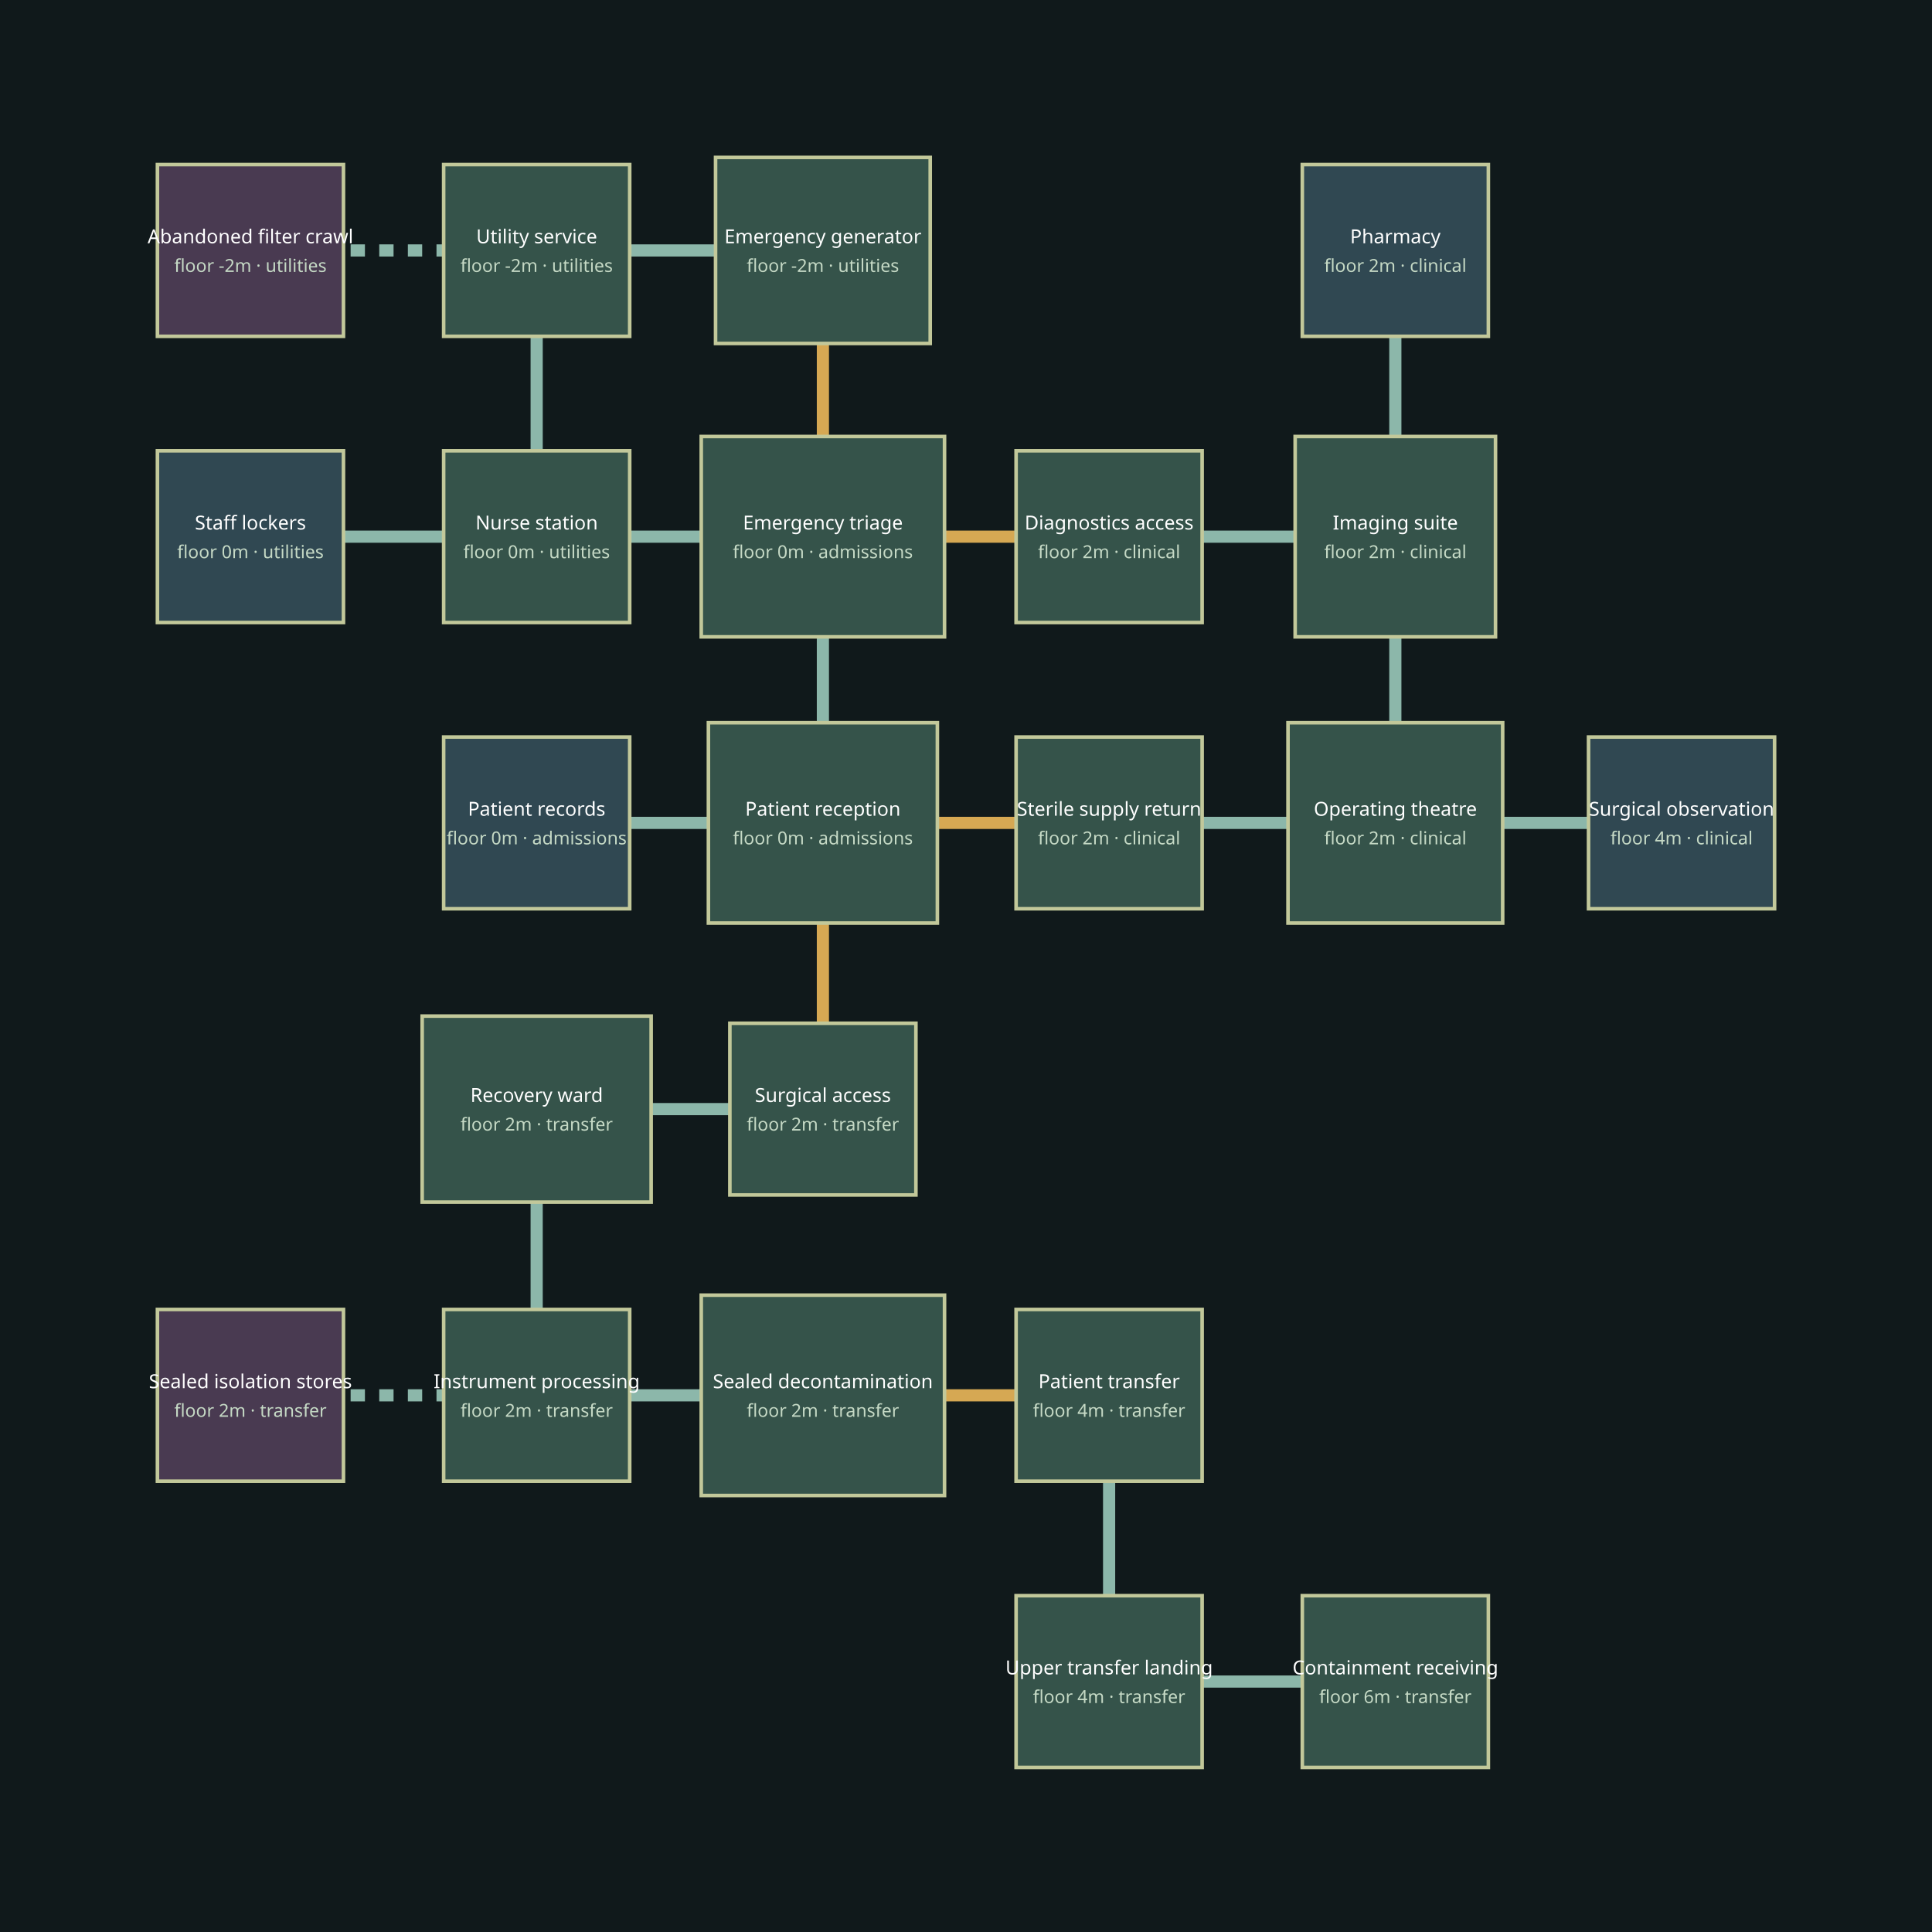
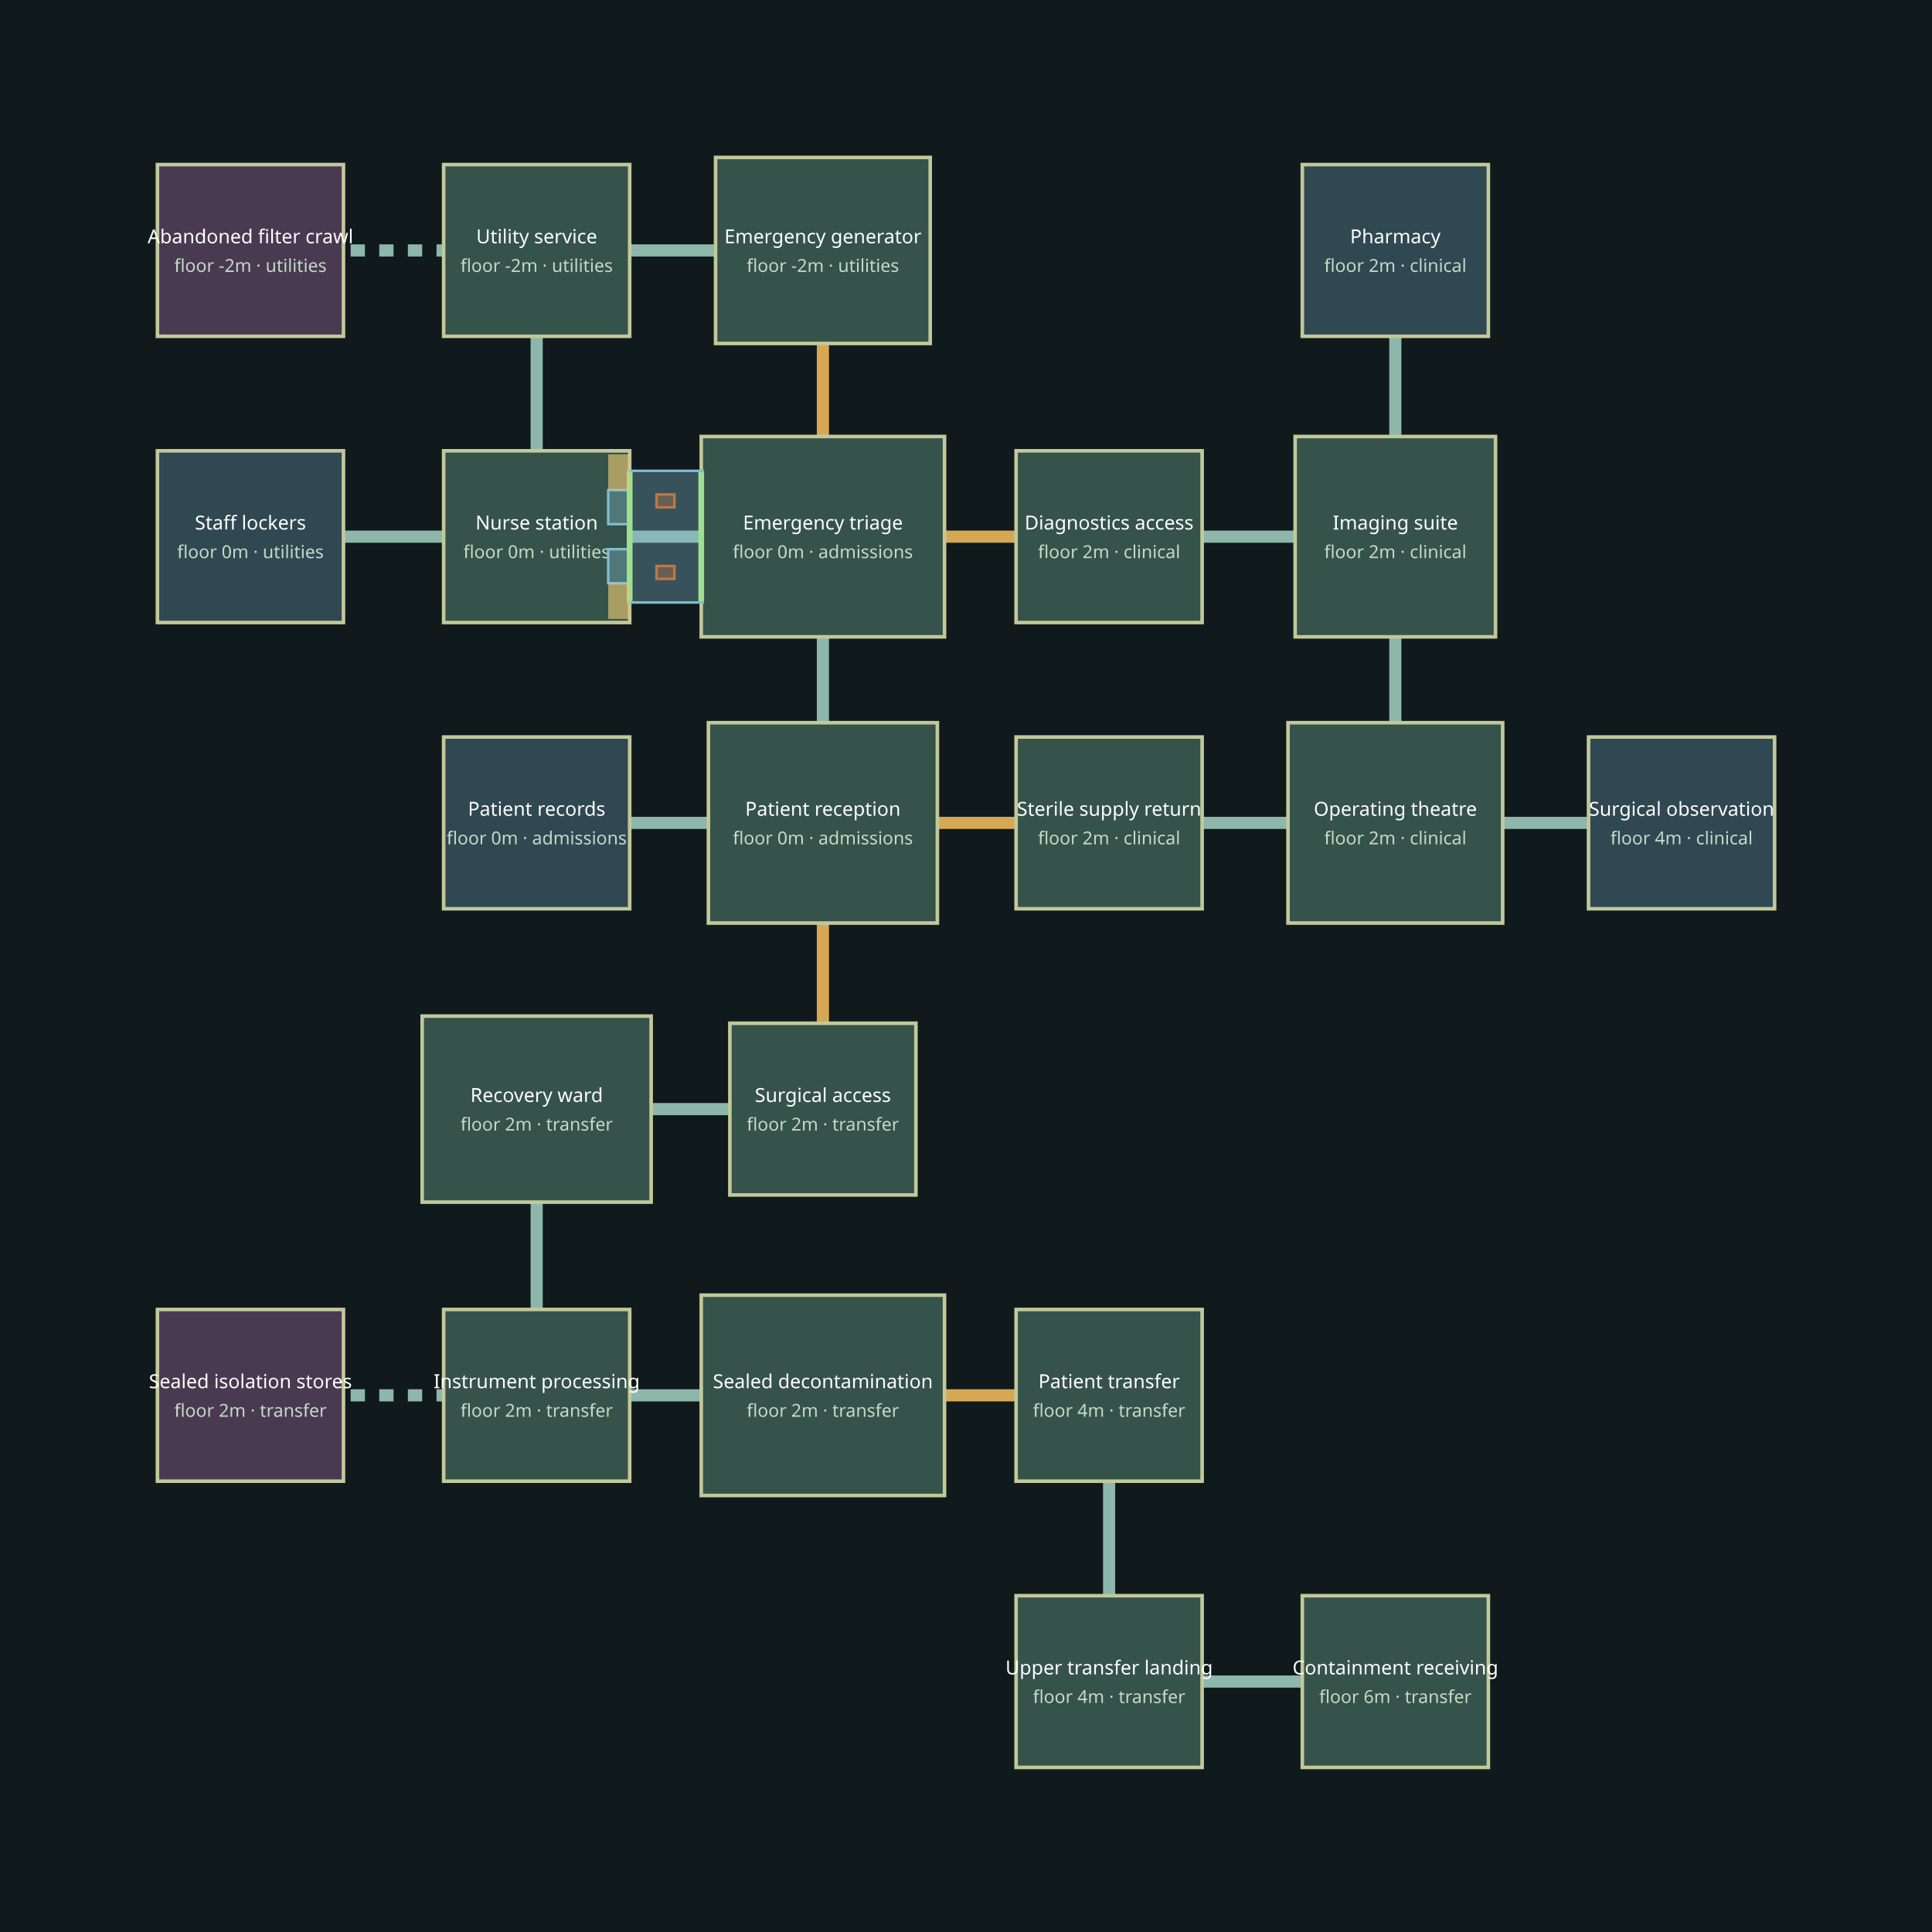
<svg xmlns="http://www.w3.org/2000/svg" viewBox="-115 -115 270 270">
  <rect x="-115" y="-115" width="270" height="270" fill="#10191b" />
  <polyline points="0,0 0,-40" fill="none" stroke="#8cb7aa" stroke-width="1.7" />
  <polyline points="0,-40 -40,-40" fill="none" stroke="#8cb7aa" stroke-width="1.7" />
  <polyline points="-40,-40 -40,-80" fill="none" stroke="#8cb7aa" stroke-width="1.7" />
  <polyline points="-40,-80 0,-80" fill="none" stroke="#8cb7aa" stroke-width="1.7" />
  <polyline points="0,-80 0,-40" fill="none" stroke="#d6a853" stroke-width="1.7" />
  <polyline points="0,-40 40,-40" fill="none" stroke="#d6a853" stroke-width="1.7" />
  <polyline points="40,-40 80,-40" fill="none" stroke="#8cb7aa" stroke-width="1.7" />
  <polyline points="80,-40 80,0" fill="none" stroke="#8cb7aa" stroke-width="1.7" />
  <polyline points="80,0 40,0" fill="none" stroke="#8cb7aa" stroke-width="1.7" />
  <polyline points="40,0 0,0" fill="none" stroke="#d6a853" stroke-width="1.7" />
  <polyline points="0,0 0,40" fill="none" stroke="#d6a853" stroke-width="1.7" />
  <polyline points="0,40 -40,40" fill="none" stroke="#8cb7aa" stroke-width="1.7" />
  <polyline points="-40,40 -40,80" fill="none" stroke="#8cb7aa" stroke-width="1.7" />
  <polyline points="-40,80 0,80" fill="none" stroke="#8cb7aa" stroke-width="1.7" />
  <polyline points="0,80 40,80" fill="none" stroke="#d6a853" stroke-width="1.7" />
  <polyline points="40,80 40,120" fill="none" stroke="#8cb7aa" stroke-width="1.7" />
  <polyline points="40,120 80,120" fill="none" stroke="#8cb7aa" stroke-width="1.7" />
  <polyline points="0,0 -40,0" fill="none" stroke="#8cb7aa" stroke-width="1.7" />
  <polyline points="-40,-40 -80,-40" fill="none" stroke="#8cb7aa" stroke-width="1.7" />
  <polyline points="80,-40 80,-80" fill="none" stroke="#8cb7aa" stroke-width="1.7" />
  <polyline points="80,0 120,0" fill="none" stroke="#8cb7aa" stroke-width="1.7" />
  <polyline points="-40,-80 -80,-80" fill="none" stroke="#8cb7aa" stroke-width="1.7" stroke-dasharray="2 2" />
  <polyline points="-40,80 -80,80" fill="none" stroke="#8cb7aa" stroke-width="1.7" stroke-dasharray="2 2" />
  <rect x="-16.0" y="-14.0" width="32" height="28" fill="#35534a" stroke="#c2c89a" stroke-width=".5" />
  <text x="0" y="-1" font-family="sans-serif" font-size="2.7" fill="white" text-anchor="middle">Patient reception</text>
  <text x="0" y="3" font-family="sans-serif" font-size="2.5" fill="#c5d9c5" text-anchor="middle">floor 0m · admissions</text>
  <rect x="-17.0" y="-54.0" width="34" height="28" fill="#35534a" stroke="#c2c89a" stroke-width=".5" />
  <text x="0" y="-41" font-family="sans-serif" font-size="2.7" fill="white" text-anchor="middle">Emergency triage</text>
  <text x="0" y="-37" font-family="sans-serif" font-size="2.5" fill="#c5d9c5" text-anchor="middle">floor 0m · admissions</text>
  <rect x="-53.0" y="-52.0" width="26" height="24" fill="#35534a" stroke="#c2c89a" stroke-width=".5" />
  <text x="-40" y="-41" font-family="sans-serif" font-size="2.7" fill="white" text-anchor="middle">Nurse station</text>
  <text x="-40" y="-37" font-family="sans-serif" font-size="2.5" fill="#c5d9c5" text-anchor="middle">floor 0m · utilities</text>
  <rect x="-53.0" y="-92.0" width="26" height="24" fill="#35534a" stroke="#c2c89a" stroke-width=".5" />
  <text x="-40" y="-81" font-family="sans-serif" font-size="2.7" fill="white" text-anchor="middle">Utility service</text>
  <text x="-40" y="-77" font-family="sans-serif" font-size="2.5" fill="#c5d9c5" text-anchor="middle">floor -2m · utilities</text>
  <rect x="-15.0" y="-93.0" width="30" height="26" fill="#35534a" stroke="#c2c89a" stroke-width=".5" />
  <text x="0" y="-81" font-family="sans-serif" font-size="2.7" fill="white" text-anchor="middle">Emergency generator</text>
  <text x="0" y="-77" font-family="sans-serif" font-size="2.5" fill="#c5d9c5" text-anchor="middle">floor -2m · utilities</text>
  <rect x="27.0" y="-52.0" width="26" height="24" fill="#35534a" stroke="#c2c89a" stroke-width=".5" />
  <text x="40" y="-41" font-family="sans-serif" font-size="2.7" fill="white" text-anchor="middle">Diagnostics access</text>
  <text x="40" y="-37" font-family="sans-serif" font-size="2.5" fill="#c5d9c5" text-anchor="middle">floor 2m · clinical</text>
  <rect x="66.0" y="-54.0" width="28" height="28" fill="#35534a" stroke="#c2c89a" stroke-width=".5" />
  <text x="80" y="-41" font-family="sans-serif" font-size="2.7" fill="white" text-anchor="middle">Imaging suite</text>
  <text x="80" y="-37" font-family="sans-serif" font-size="2.5" fill="#c5d9c5" text-anchor="middle">floor 2m · clinical</text>
  <rect x="65.0" y="-14.0" width="30" height="28" fill="#35534a" stroke="#c2c89a" stroke-width=".5" />
  <text x="80" y="-1" font-family="sans-serif" font-size="2.7" fill="white" text-anchor="middle">Operating theatre</text>
  <text x="80" y="3" font-family="sans-serif" font-size="2.5" fill="#c5d9c5" text-anchor="middle">floor 2m · clinical</text>
  <rect x="27.0" y="-12.0" width="26" height="24" fill="#35534a" stroke="#c2c89a" stroke-width=".5" />
  <text x="40" y="-1" font-family="sans-serif" font-size="2.7" fill="white" text-anchor="middle">Sterile supply return</text>
  <text x="40" y="3" font-family="sans-serif" font-size="2.5" fill="#c5d9c5" text-anchor="middle">floor 2m · clinical</text>
  <rect x="-13.0" y="28.0" width="26" height="24" fill="#35534a" stroke="#c2c89a" stroke-width=".5" />
  <text x="0" y="39" font-family="sans-serif" font-size="2.7" fill="white" text-anchor="middle">Surgical access</text>
  <text x="0" y="43" font-family="sans-serif" font-size="2.5" fill="#c5d9c5" text-anchor="middle">floor 2m · transfer</text>
  <rect x="-56.0" y="27.0" width="32" height="26" fill="#35534a" stroke="#c2c89a" stroke-width=".5" />
  <text x="-40" y="39" font-family="sans-serif" font-size="2.7" fill="white" text-anchor="middle">Recovery ward</text>
  <text x="-40" y="43" font-family="sans-serif" font-size="2.5" fill="#c5d9c5" text-anchor="middle">floor 2m · transfer</text>
  <rect x="-53.0" y="68.0" width="26" height="24" fill="#35534a" stroke="#c2c89a" stroke-width=".5" />
  <text x="-40" y="79" font-family="sans-serif" font-size="2.7" fill="white" text-anchor="middle">Instrument processing</text>
  <text x="-40" y="83" font-family="sans-serif" font-size="2.5" fill="#c5d9c5" text-anchor="middle">floor 2m · transfer</text>
  <rect x="-17.0" y="66.0" width="34" height="28" fill="#35534a" stroke="#c2c89a" stroke-width=".5" />
  <text x="0" y="79" font-family="sans-serif" font-size="2.7" fill="white" text-anchor="middle">Sealed decontamination</text>
  <text x="0" y="83" font-family="sans-serif" font-size="2.5" fill="#c5d9c5" text-anchor="middle">floor 2m · transfer</text>
  <rect x="27.0" y="68.0" width="26" height="24" fill="#35534a" stroke="#c2c89a" stroke-width=".5" />
  <text x="40" y="79" font-family="sans-serif" font-size="2.7" fill="white" text-anchor="middle">Patient transfer</text>
  <text x="40" y="83" font-family="sans-serif" font-size="2.5" fill="#c5d9c5" text-anchor="middle">floor 4m · transfer</text>
  <rect x="27.0" y="108.0" width="26" height="24" fill="#35534a" stroke="#c2c89a" stroke-width=".5" />
  <text x="40" y="119" font-family="sans-serif" font-size="2.7" fill="white" text-anchor="middle">Upper transfer landing</text>
  <text x="40" y="123" font-family="sans-serif" font-size="2.5" fill="#c5d9c5" text-anchor="middle">floor 4m · transfer</text>
  <rect x="67.0" y="108.0" width="26" height="24" fill="#35534a" stroke="#c2c89a" stroke-width=".5" />
  <text x="80" y="119" font-family="sans-serif" font-size="2.7" fill="white" text-anchor="middle">Containment receiving</text>
  <text x="80" y="123" font-family="sans-serif" font-size="2.5" fill="#c5d9c5" text-anchor="middle">floor 6m · transfer</text>
  <rect x="-53.0" y="-12.0" width="26" height="24" fill="#304852" stroke="#c2c89a" stroke-width=".5" />
  <text x="-40" y="-1" font-family="sans-serif" font-size="2.7" fill="white" text-anchor="middle">Patient records</text>
  <text x="-40" y="3" font-family="sans-serif" font-size="2.5" fill="#c5d9c5" text-anchor="middle">floor 0m · admissions</text>
  <rect x="-93.0" y="-52.0" width="26" height="24" fill="#304852" stroke="#c2c89a" stroke-width=".5" />
  <text x="-80" y="-41" font-family="sans-serif" font-size="2.7" fill="white" text-anchor="middle">Staff lockers</text>
  <text x="-80" y="-37" font-family="sans-serif" font-size="2.5" fill="#c5d9c5" text-anchor="middle">floor 0m · utilities</text>
  <rect x="67.0" y="-92.0" width="26" height="24" fill="#304852" stroke="#c2c89a" stroke-width=".5" />
  <text x="80" y="-81" font-family="sans-serif" font-size="2.7" fill="white" text-anchor="middle">Pharmacy</text>
  <text x="80" y="-77" font-family="sans-serif" font-size="2.5" fill="#c5d9c5" text-anchor="middle">floor 2m · clinical</text>
  <rect x="107.0" y="-12.0" width="26" height="24" fill="#304852" stroke="#c2c89a" stroke-width=".5" />
  <text x="120" y="-1" font-family="sans-serif" font-size="2.7" fill="white" text-anchor="middle">Surgical observation</text>
  <text x="120" y="3" font-family="sans-serif" font-size="2.5" fill="#c5d9c5" text-anchor="middle">floor 4m · clinical</text>
  <rect x="-93.0" y="-92.0" width="26" height="24" fill="#493a51" stroke="#c2c89a" stroke-width=".5" />
  <text x="-80" y="-81" font-family="sans-serif" font-size="2.7" fill="white" text-anchor="middle">Abandoned filter crawl</text>
  <text x="-80" y="-77" font-family="sans-serif" font-size="2.5" fill="#c5d9c5" text-anchor="middle">floor -2m · utilities</text>
  <rect x="-93.0" y="68.0" width="26" height="24" fill="#493a51" stroke="#c2c89a" stroke-width=".5" />
  <text x="-80" y="79" font-family="sans-serif" font-size="2.7" fill="white" text-anchor="middle">Sealed isolation stores</text>
  <text x="-80" y="83" font-family="sans-serif" font-size="2.5" fill="#c5d9c5" text-anchor="middle">floor 2m · transfer</text>
+   <g id="structural-v13">
+     <rect x="-27.2" y="-49.2" width="10.4" height="18.4" fill="#82bcd1" fill-opacity=".35" stroke="#82bcd1" stroke-width=".35" />
+     <rect x="-23.25" y="-45.9" width="2.5" height="1.8" fill="#c07843" fill-opacity=".35" stroke="#c07843" stroke-width=".35" />
+     <rect x="-23.25" y="-35.9" width="2.5" height="1.8" fill="#c07843" fill-opacity=".35" stroke="#c07843" stroke-width=".35" />
+     <rect x="-30.0" y="-46.5" width="3" height="4.75" fill="#82bcd1" fill-opacity=".35" stroke="#82bcd1" stroke-width=".35" />
+     <rect x="-30.0" y="-38.25" width="3" height="4.75" fill="#82bcd1" fill-opacity=".35" stroke="#82bcd1" stroke-width=".35" />
+     <line x1="-17" y1="-49" x2="-17" y2="-31" stroke="#9fdf91" stroke-width=".8" />
+     <line x1="-27" y1="-49" x2="-27" y2="-31" stroke="#9fdf91" stroke-width=".8" />
+     <line x1="-28.5" y1="-51.5" x2="-28.5" y2="-46.5" stroke="#e8c475" stroke-width="3" opacity=".65" />
+     <line x1="-28.5" y1="-28.5" x2="-28.5" y2="-33.5" stroke="#e8c475" stroke-width="3" opacity=".65" />
+   </g>
</svg>
